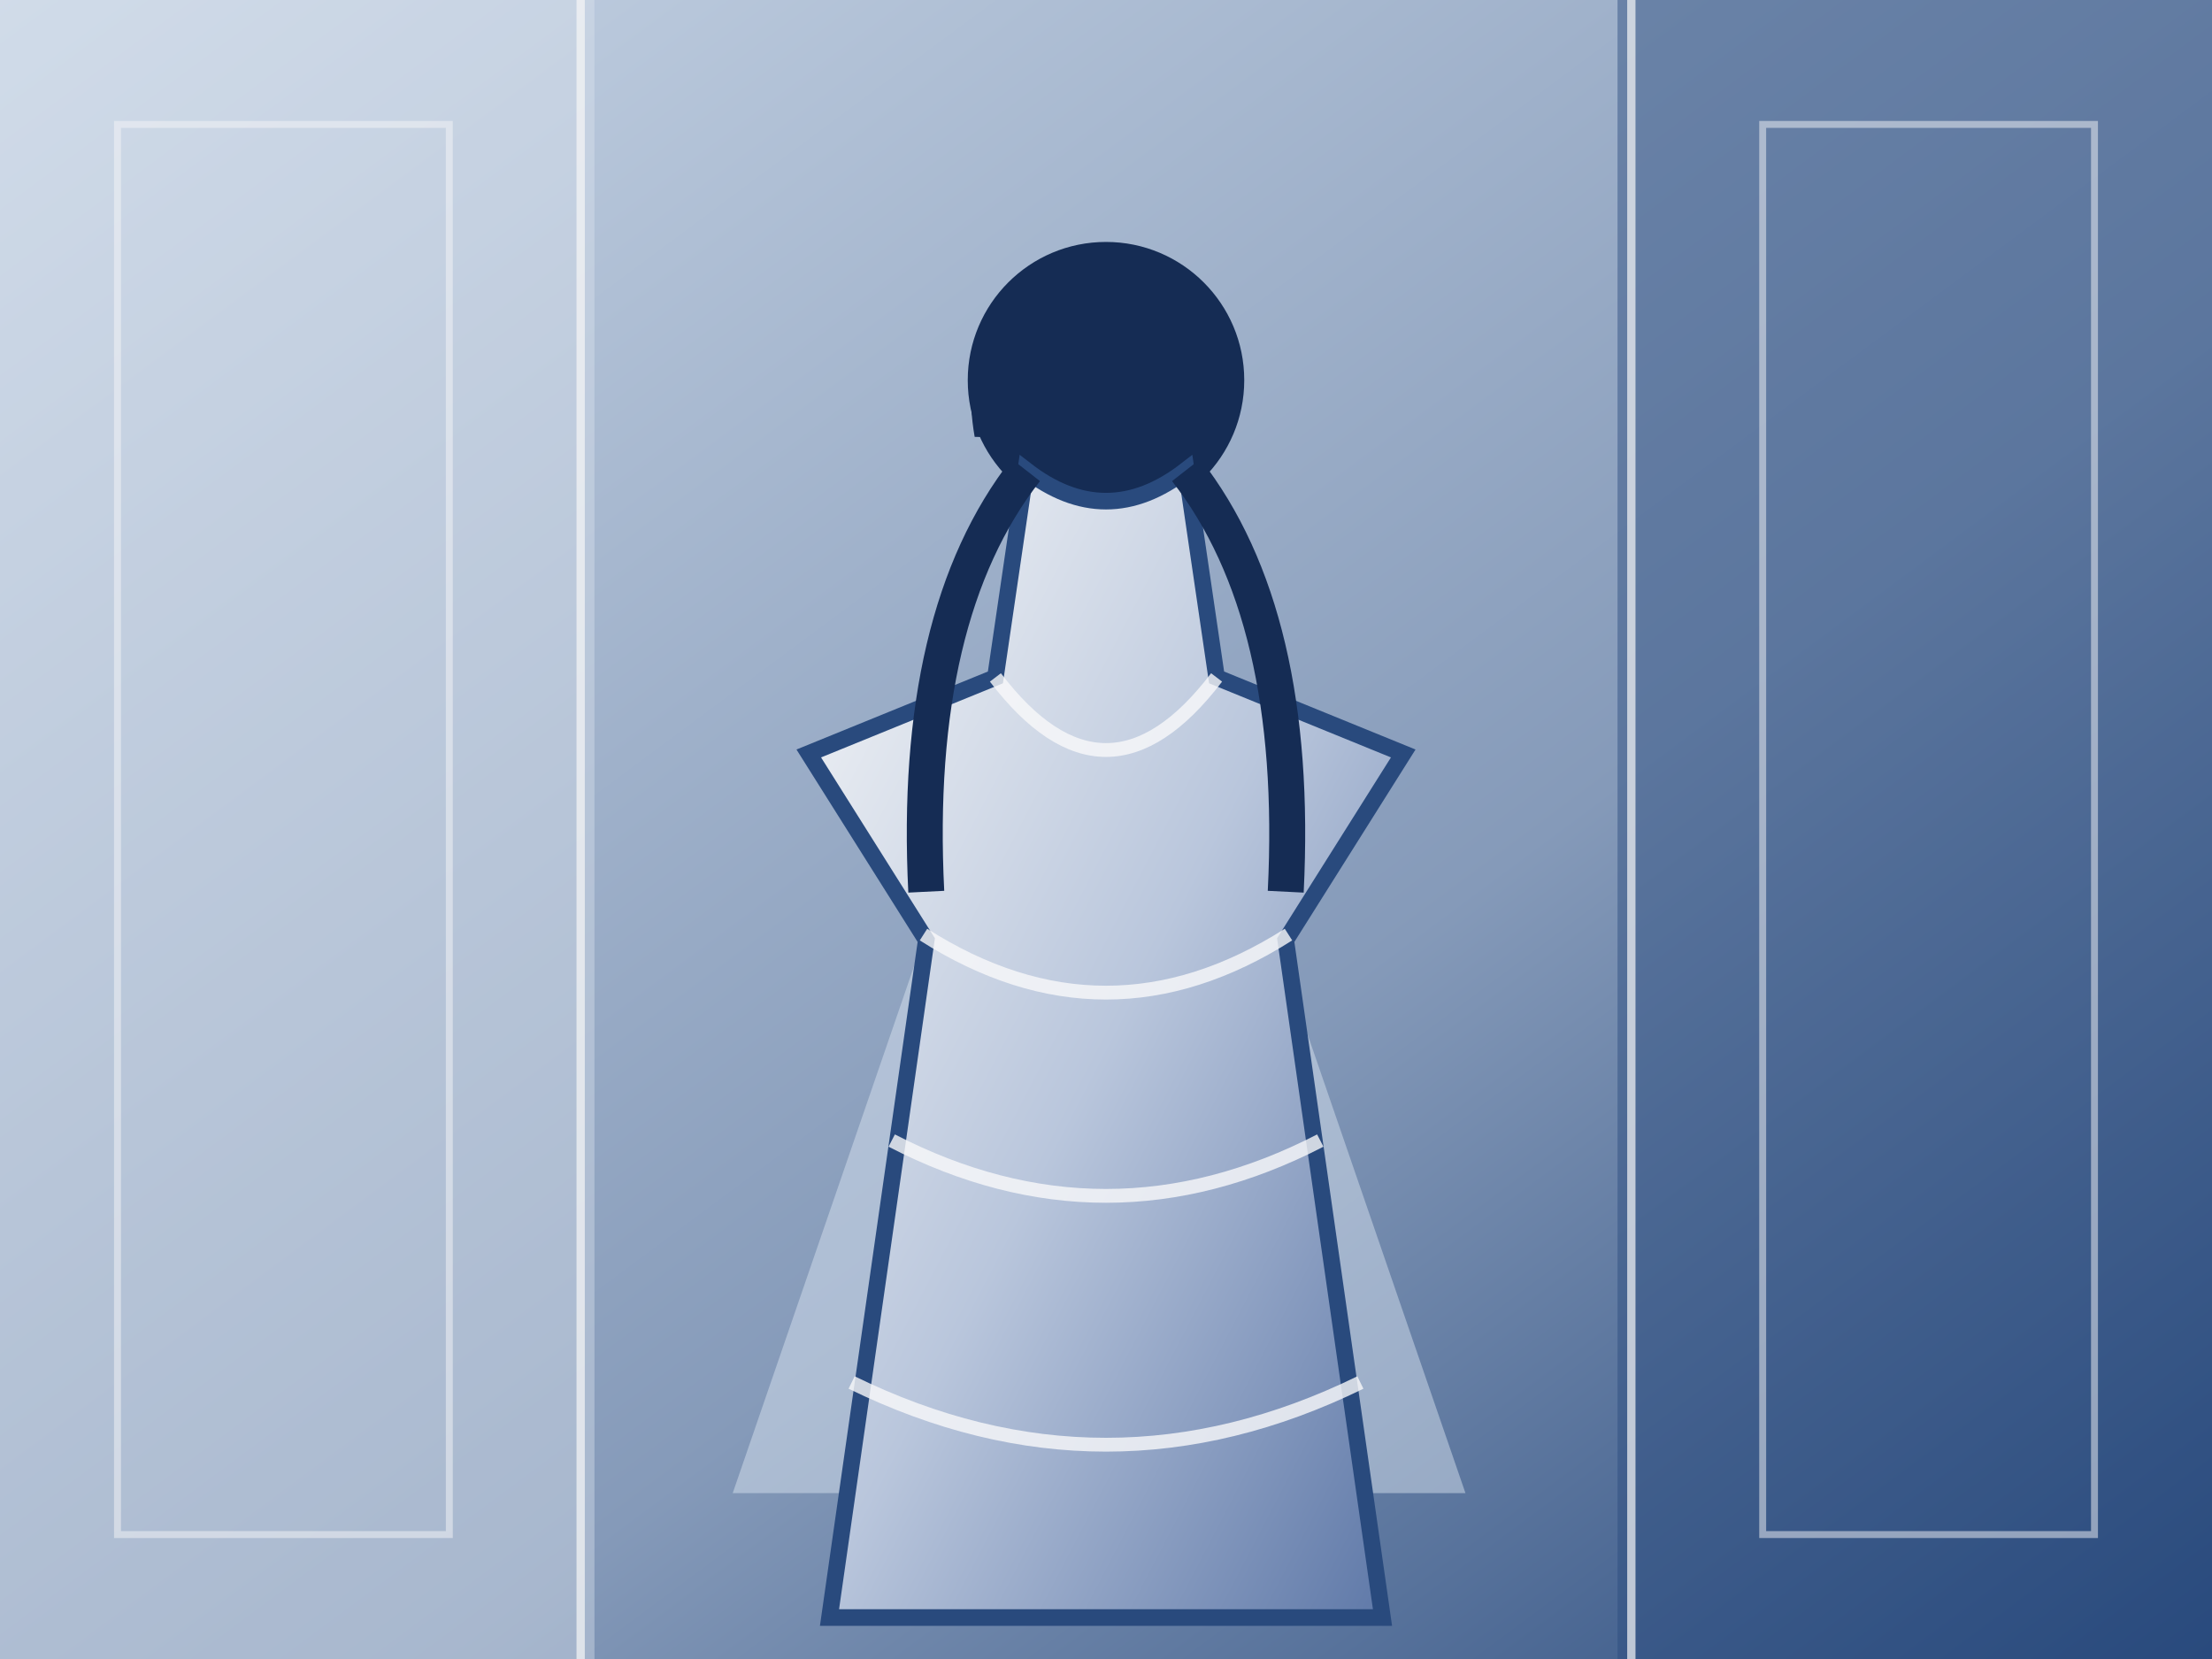
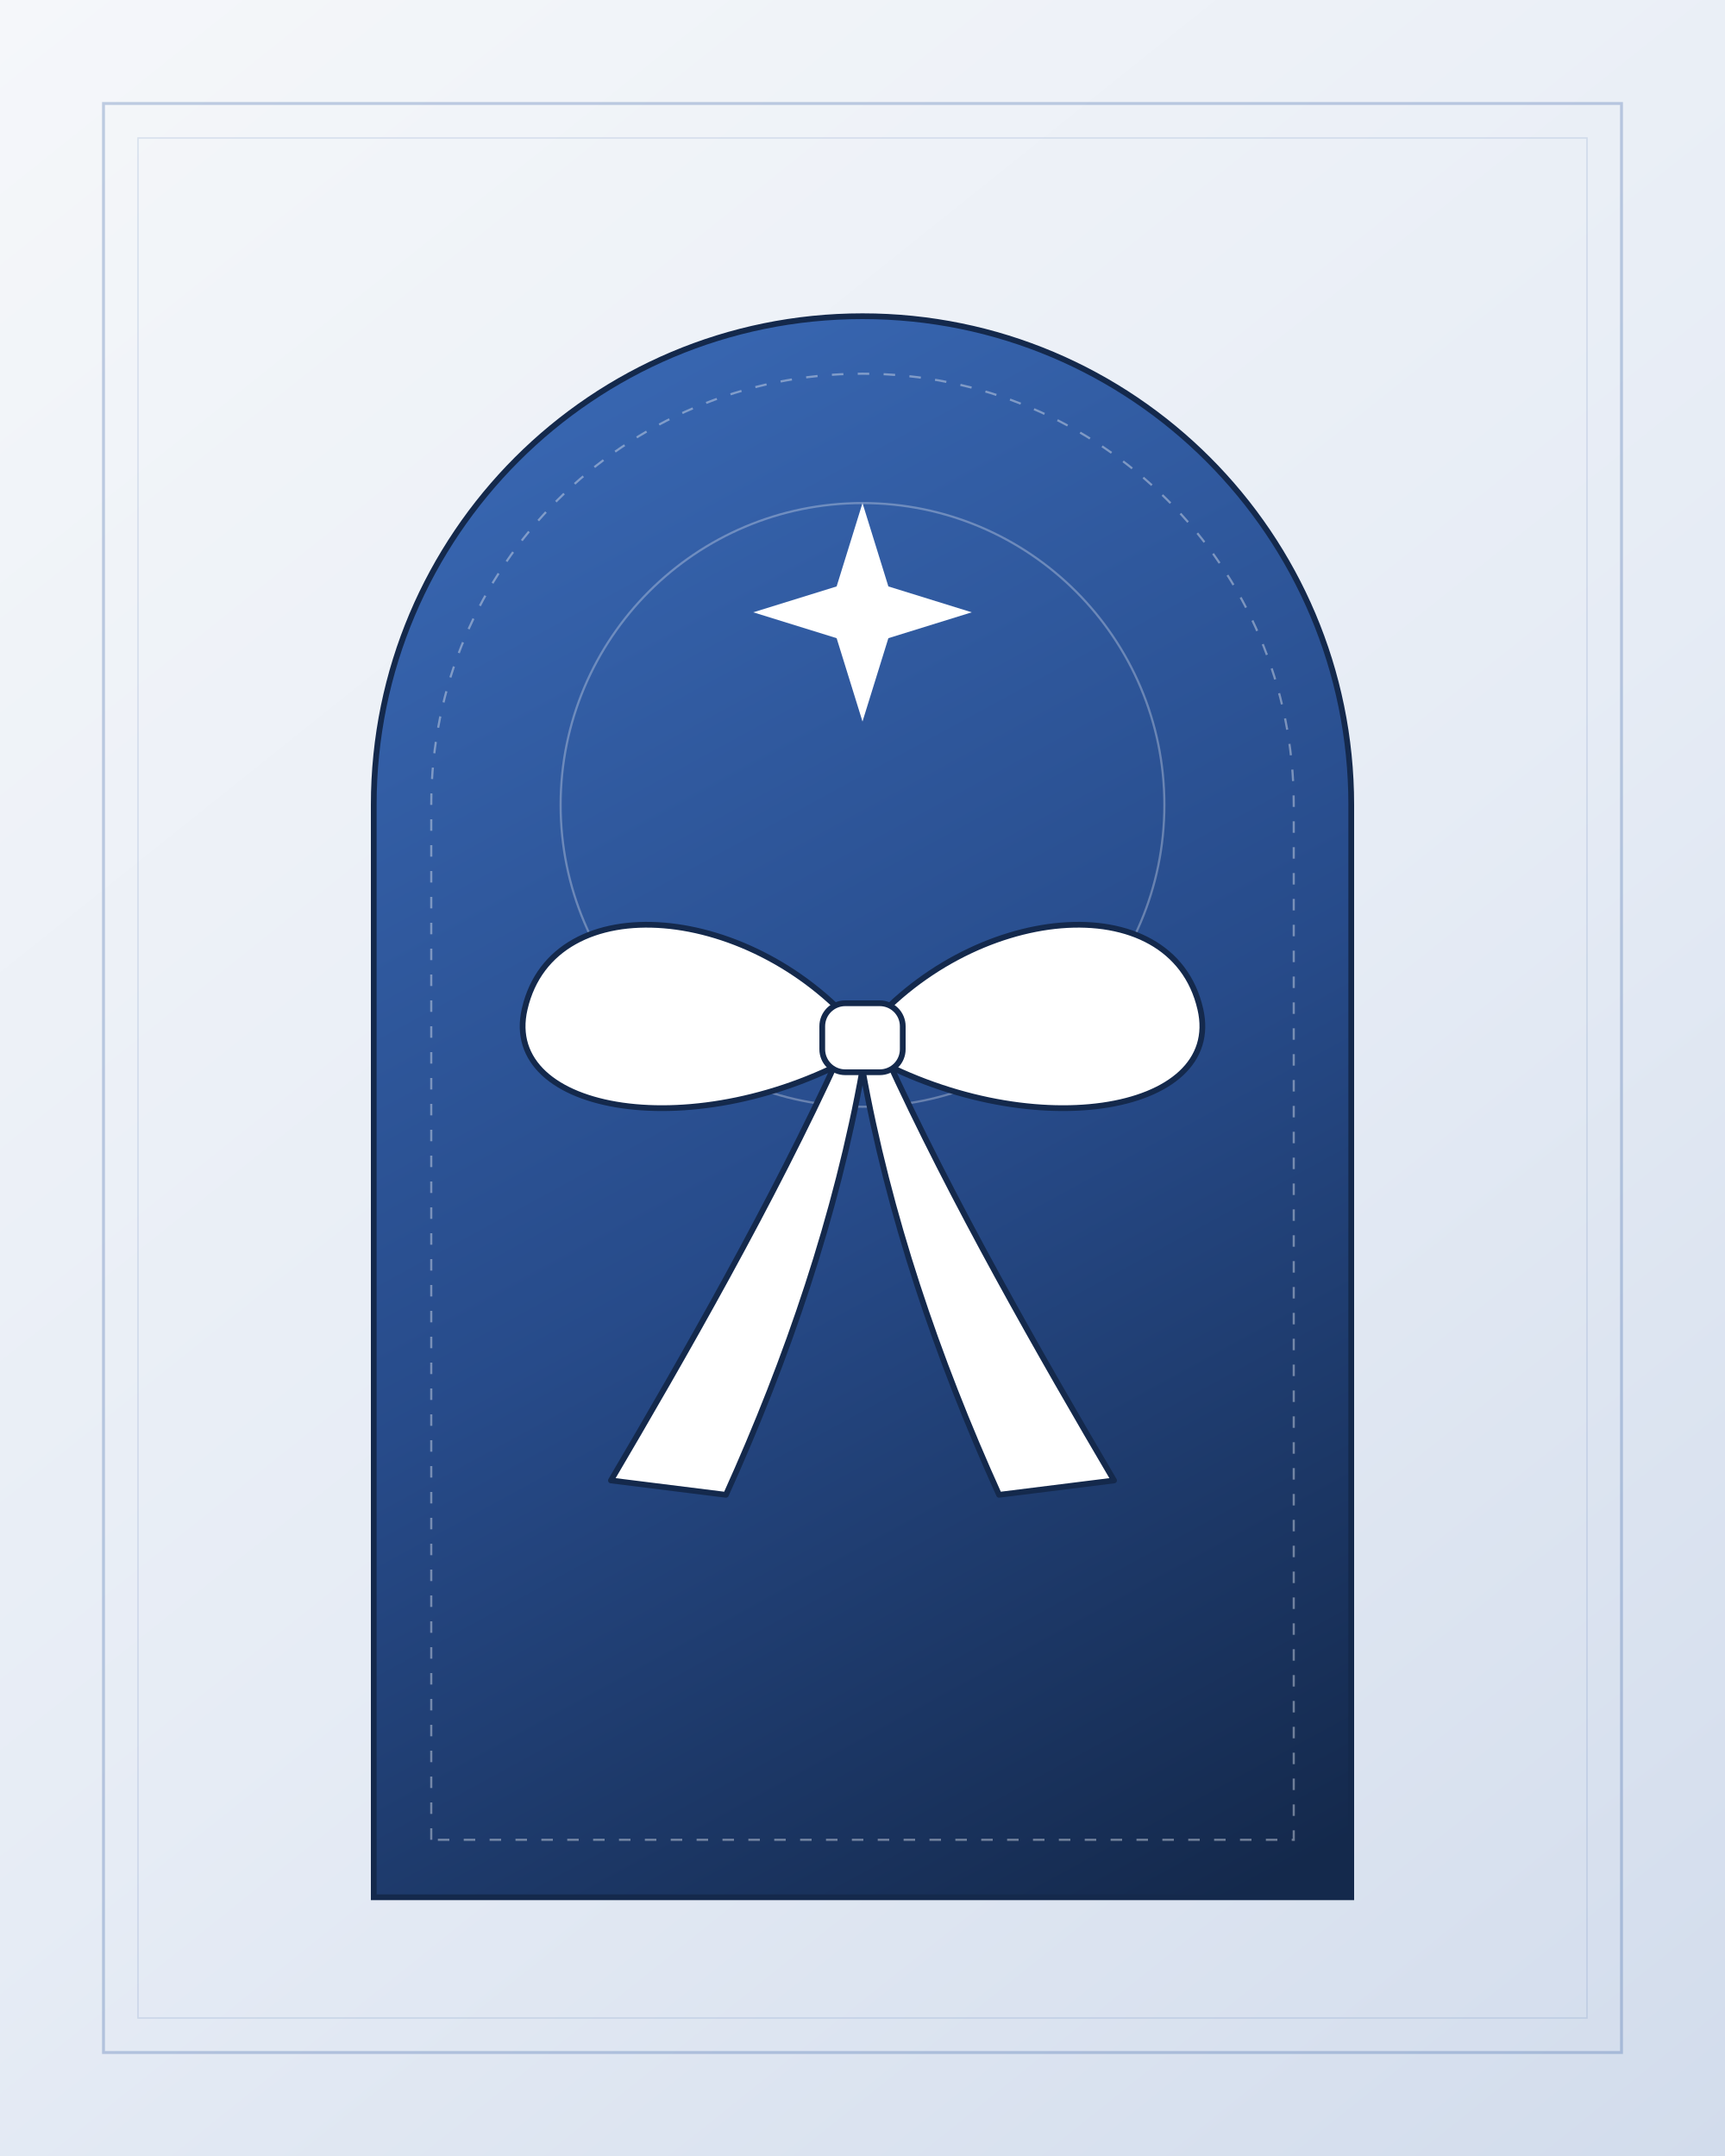
- <svg xmlns="http://www.w3.org/2000/svg" viewBox="0 0 1600 1200">
+ <svg xmlns="http://www.w3.org/2000/svg" viewBox="0 0 1200 1500" fill="none">
  <defs>
-     <linearGradient id="room" x2="1" y2="1">
-       <stop stop-color="#c9d6e6" />
-       <stop offset=".6" stop-color="#859ab9" />
-       <stop offset="1" stop-color="#294a7d" />
+     <linearGradient id="bg" x1="0" y1="0" x2="1200" y2="1500" gradientUnits="userSpaceOnUse">
+       <stop offset="0%" stop-color="#F5F7FA" />
+       <stop offset="55%" stop-color="#E6ECF5" />
+       <stop offset="100%" stop-color="#D2DCEC" />
    </linearGradient>
-     <linearGradient id="silk" x2="1" y2="1">
-       <stop stop-color="#f6f7f8" />
-       <stop offset=".5" stop-color="#b9c6dc" />
-       <stop offset="1" stop-color="#5d77a7" />
+     <linearGradient id="cobalt" x1="300" y1="200" x2="900" y2="1300" gradientUnits="userSpaceOnUse">
+       <stop offset="0%" stop-color="#3B6BB8" />
+       <stop offset="55%" stop-color="#274B8A" />
+       <stop offset="100%" stop-color="#14294C" />
+     </linearGradient>
+     <linearGradient id="ribbon" x1="380" y1="620" x2="820" y2="880" gradientUnits="userSpaceOnUse">
+       <stop offset="0%" stop-color="#FFFFFF" />
+       <stop offset="50%" stop-color="#DCE4F2" />
+       <stop offset="100%" stop-color="#9FB0C9" />
    </linearGradient>
  </defs>
-   <rect width="1600" height="1200" fill="url(#room)" />
-   <path d="M0 0h430v1200H0z" fill="#dce3ee" opacity=".4" />
-   <path d="M1170 0h430v1200h-430z" fill="#294a7d" opacity=".45" />
-   <path d="M420 0v1200M1180 0v1200" stroke="#f7f7f7" stroke-opacity=".7" stroke-width="6" />
-   <path d="M530 1080L795 310 1060 1080Z" fill="#dae4f0" opacity=".48" />
-   <circle cx="800" cy="275" r="100" fill="#152c54" />
-   <path d="M742 340Q800 385 858 340L880 490 1015 545 930 680 1000 1170H600L670 680 585 545 720 490Z" fill="url(#silk)" stroke="#294a7d" stroke-width="12" />
-   <path d="M720 490Q800 595 880 490M668 676Q800 760 932 676M645 825Q800 905 955 825M616 1000Q800 1090 984 1000" fill="none" stroke="#f9f9fa" stroke-opacity=".8" stroke-width="10" />
-   <path d="M742 340Q660 445 670 645M858 340Q940 445 930 645" fill="none" stroke="#152c54" stroke-width="26" />
-   <path d="M800 190Q870 170 898 260Q880 210 840 218Q810 320 705 316Q690 230 760 188Z" fill="#152c54" />
-   <path d="M85 90h240v1020H85zM1275 90h240v1020h-240z" fill="none" stroke="#f6f7f8" stroke-opacity=".5" stroke-width="5" />
+   <rect width="1200" height="1500" fill="url(#bg)" />
+   <rect x="72" y="72" width="1056" height="1356" stroke="#315BA1" stroke-opacity="0.28" stroke-width="2" />
+   <rect x="96" y="96" width="1008" height="1308" stroke="#315BA1" stroke-opacity="0.14" stroke-width="1" />
+   <path d="M260 1320V560C260 372.223 412.223 220 600 220C787.777 220 940 372.223 940 560V1320H260Z" fill="url(#cobalt)" stroke="#14294C" stroke-width="4" />
+   <path d="M300 1280V560C300 394.315 434.315 260 600 260C765.685 260 900 394.315 900 560V1280H300Z" stroke="#DCE2ED" stroke-opacity="0.45" stroke-width="1.5" stroke-dasharray="8 10" />
+   <circle cx="600" cy="560" r="210" stroke="#DCE2ED" stroke-opacity="0.35" stroke-width="1.5" />
+   <g transform="translate(600 720)">
+     <path d="M0 0C-75 -92 -215 -105 -235 -18C-252 55 -115 78 0 12Z" fill="url(#ribbon)" stroke="#14294C" stroke-width="4" stroke-linejoin="round" />
+     <path d="M0 0C75 -92 215 -105 235 -18C252 55 115 78 0 12Z" fill="url(#ribbon)" stroke="#14294C" stroke-width="4" stroke-linejoin="round" />
+     <path d="M-16 14C-62 115 -125 225 -175 310L-95 320C-52 225 -18 125 0 24Z" fill="url(#ribbon)" stroke="#14294C" stroke-width="4" stroke-linejoin="round" />
+     <path d="M16 14C62 115 125 225 175 310L95 320C52 225 18 125 0 24Z" fill="url(#ribbon)" stroke="#14294C" stroke-width="4" stroke-linejoin="round" />
+     <rect x="-28" y="-22" width="56" height="48" rx="16" fill="#FFFFFF" stroke="#14294C" stroke-width="4" />
+   </g>
+   <path d="M600 350L618 408L676 426L618 444L600 502L582 444L524 426L582 408L600 350Z" fill="#FFFFFF" />
</svg>
